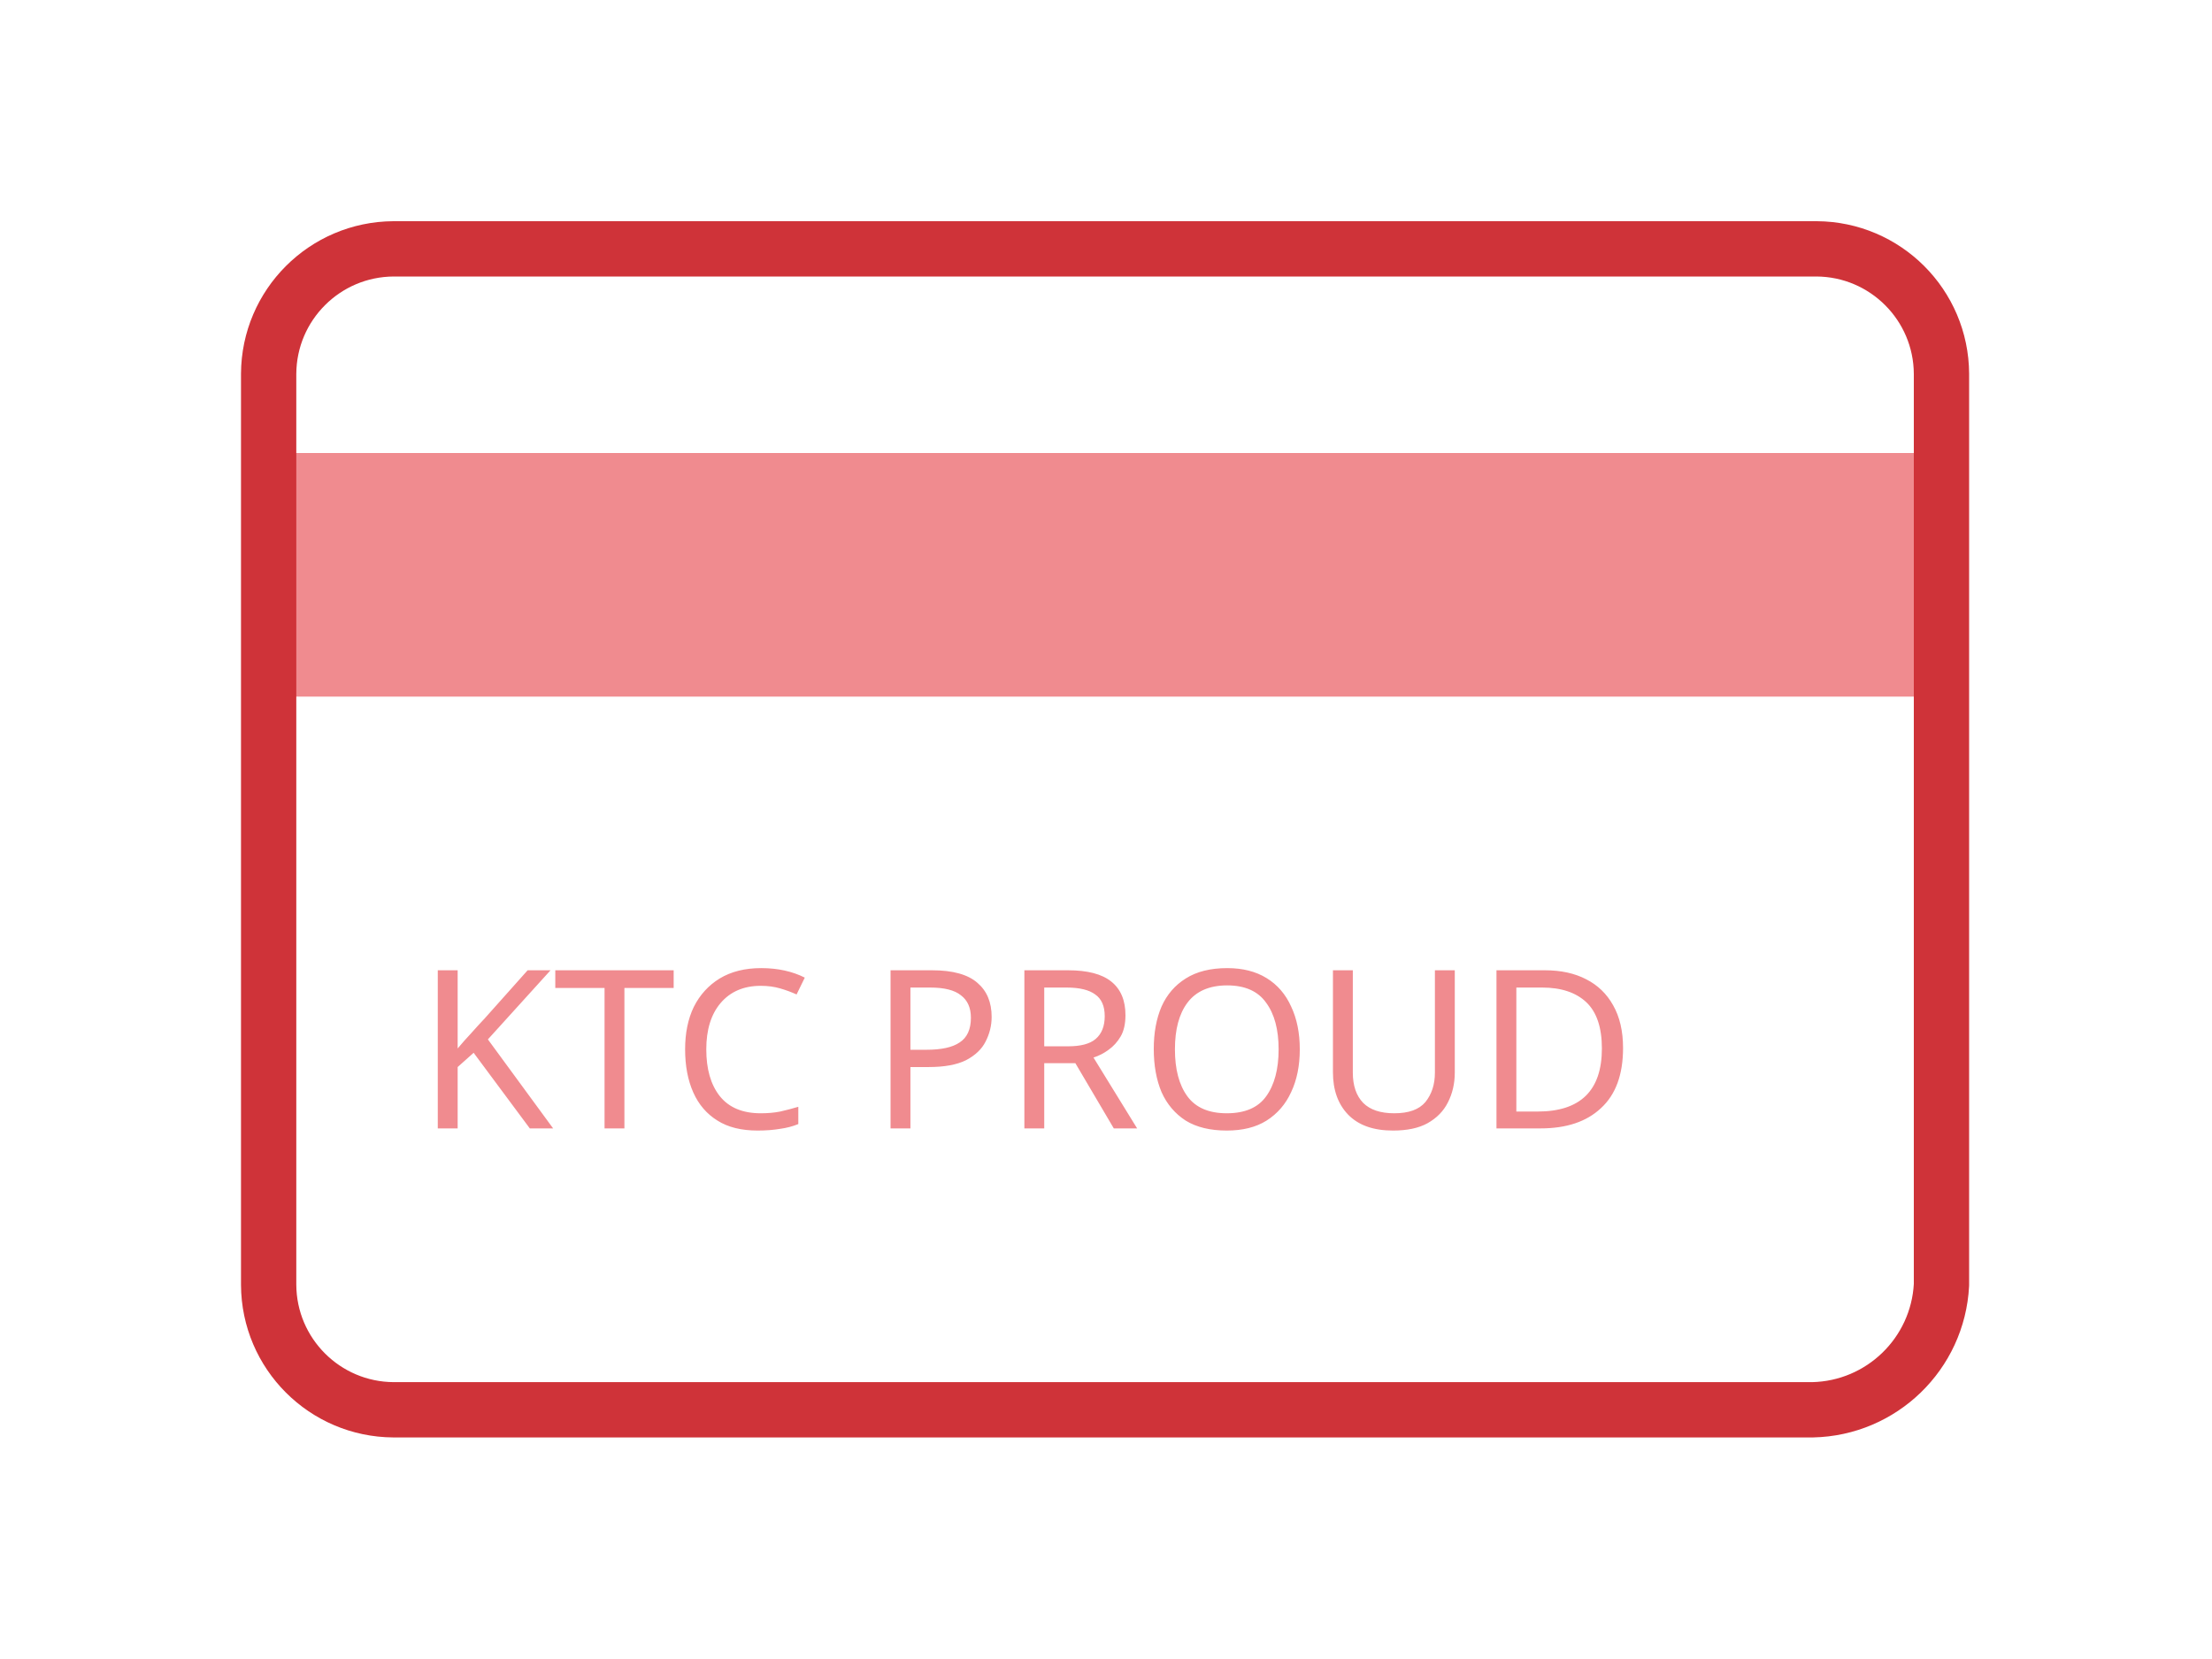
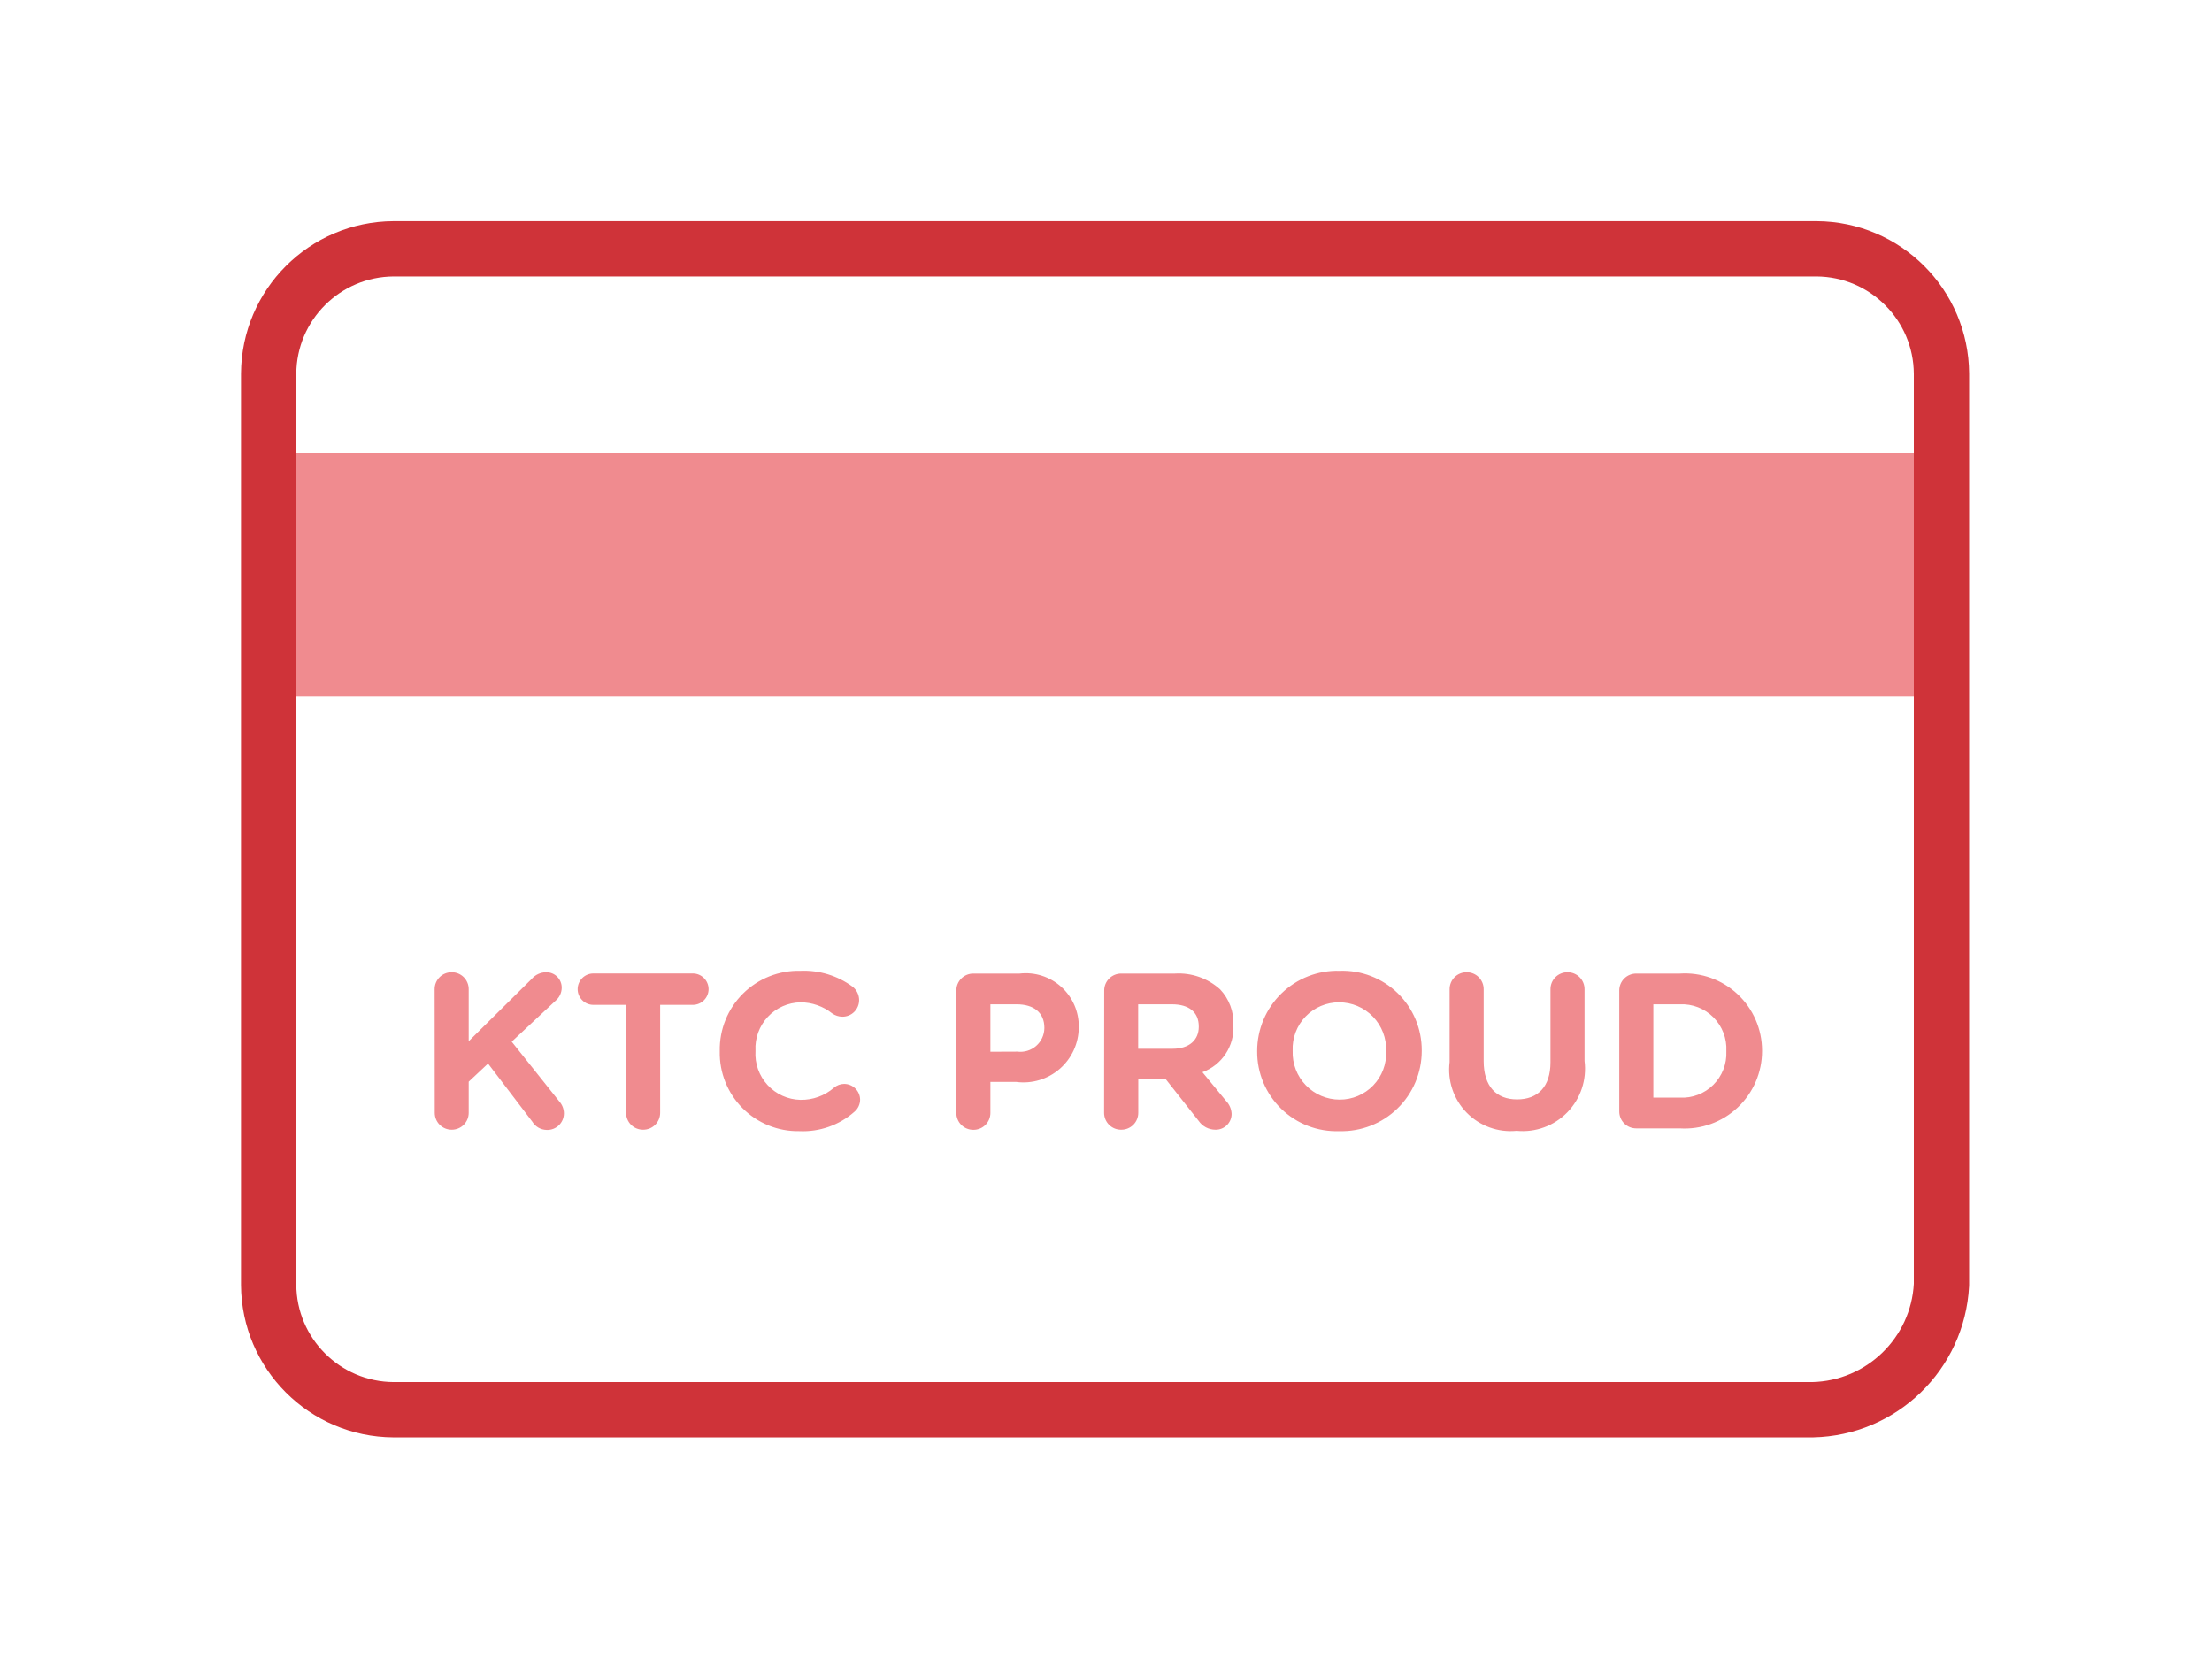
<svg xmlns="http://www.w3.org/2000/svg" width="80" height="60" viewBox="0 0 80 60">
-   <g id="Group_2224" data-name="Group 2224" transform="translate(-501 -404)">
-     <rect id="Rectangle_2016" data-name="Rectangle 2016" width="80" height="60" transform="translate(501 404)" fill="none" />
-     <g id="Group_2222" data-name="Group 2222" transform="translate(42.57 -16.781)">
-       <g id="Group_949" data-name="Group 949" transform="translate(468 429.781)">
-         <rect id="Rectangle_680" data-name="Rectangle 680" width="60.87" height="8.81" transform="translate(0 7.384)" fill="#f08b8f" />
-         <path id="Path_902" data-name="Path 902" d="M56.837,42.987H5.519A4.542,4.542,0,0,1,1,38.468V5.519A4.542,4.542,0,0,1,5.519,1H56.983A4.542,4.542,0,0,1,61.5,5.519V38.468A4.77,4.77,0,0,1,56.837,42.987Z" transform="translate(-0.854 -1)" fill="none" stroke="#cf3339" stroke-linejoin="round" stroke-miterlimit="10" stroke-width="2" />
+   <g id="Group_2224" data-name="Group 2224" transform="translate(-960.271 -1368.915)">
+     <rect id="Rectangle_2016" data-name="Rectangle 2016" width="80" height="60" transform="translate(960.271 1368.915)" fill="none" />
+     <g id="Group_2222" data-name="Group 2222">
+       <g id="Group_949" data-name="Group 949">
+         <rect id="Rectangle_680" data-name="Rectangle 680" width="60.87" height="8.81" transform="translate(969.841 1385.299)" fill="#f08b8f" />
+         <path id="Path_902" data-name="Path 902" d="M1025.824,1419.9H974.506a4.543,4.543,0,0,1-4.519-4.519v-32.949a4.542,4.542,0,0,1,4.519-4.519h51.464a4.542,4.542,0,0,1,4.517,4.519v32.949A4.77,4.77,0,0,1,1025.824,1419.9Z" fill="none" stroke="#cf3339" stroke-linejoin="round" stroke-width="2" />
      </g>
-       <text id="KTC_PROUD" data-name="KTC PROUD" transform="translate(498.005 461.591)" fill="#f08b8f" font-size="8" font-family="GothamRounded-Medium, Gotham Rounded" font-weight="500">
-         <tspan x="-24.524" y="0">KTC PROUD</tspan>
-       </text>
+       <g id="KTC_PROUD" data-name="KTC PROUD">
+         <path id="Path_2168" data-name="Path 2168" d="M.672-.568a.611.611,0,0,0,.616.616A.611.611,0,0,0,1.9-.568v-1.12l.7-.656,1.6,2.1a.622.622,0,0,0,.52.3.6.6,0,0,0,.624-.6.656.656,0,0,0-.168-.432l-1.72-2.16L5.04-4.616a.617.617,0,0,0,.224-.464A.555.555,0,0,0,4.7-5.648a.694.694,0,0,0-.52.24L1.9-3.152v-1.88a.611.611,0,0,0-.616-.616.611.611,0,0,0-.616.616Zm6.92,0a.611.611,0,0,0,.616.616.611.611,0,0,0,.616-.616v-3.9h1.184a.57.57,0,0,0,.568-.568.57.57,0,0,0-.568-.568h-3.6a.57.57,0,0,0-.568.568.57.57,0,0,0,.568.568H7.592ZM13.856.1a2.814,2.814,0,0,0,1.992-.7.58.58,0,0,0,.208-.44.577.577,0,0,0-.576-.568.576.576,0,0,0-.368.136,1.8,1.8,0,0,1-1.216.44A1.663,1.663,0,0,1,12.272-2.8v-.016A1.659,1.659,0,0,1,13.9-4.56a1.842,1.842,0,0,1,1.144.4.647.647,0,0,0,.368.12.6.6,0,0,0,.608-.6.616.616,0,0,0-.24-.488A2.965,2.965,0,0,0,13.9-5.7a2.846,2.846,0,0,0-2.92,2.9v.016A2.827,2.827,0,0,0,13.856.1Zm5.68-.664a.611.611,0,0,0,.616.616.611.611,0,0,0,.616-.616V-1.68H21.7a2,2,0,0,0,2.264-1.968v-.016A1.918,1.918,0,0,0,21.824-5.6H20.152a.611.611,0,0,0-.616.616Zm1.232-2.208V-4.488h.952c.616,0,1,.3,1,.848v.016a.867.867,0,0,1-.976.848ZM24.88-.568A.611.611,0,0,0,25.5.048a.611.611,0,0,0,.616-.616V-1.792H27.1l1.2,1.52a.737.737,0,0,0,.608.32.573.573,0,0,0,.584-.568.718.718,0,0,0-.2-.472l-.856-1.04a1.709,1.709,0,0,0,1.12-1.7v-.016a1.758,1.758,0,0,0-.48-1.28A2.232,2.232,0,0,0,27.44-5.6H25.5a.611.611,0,0,0-.616.616ZM26.112-2.88V-4.488h1.224c.6,0,.968.272.968.8v.016c0,.472-.344.792-.944.792ZM33.384.1a2.9,2.9,0,0,0,2.984-2.9v-.016A2.869,2.869,0,0,0,33.4-5.7a2.9,2.9,0,0,0-2.984,2.9v.016A2.869,2.869,0,0,0,33.384.1ZM33.4-1.04A1.7,1.7,0,0,1,31.7-2.8v-.016a1.675,1.675,0,0,1,1.68-1.744,1.7,1.7,0,0,1,1.7,1.76v.016A1.675,1.675,0,0,1,33.4-1.04ZM39.8.088A2.254,2.254,0,0,0,42.256-2.44V-5.032a.611.611,0,0,0-.616-.616.611.611,0,0,0-.616.616v2.64c0,.888-.456,1.344-1.208,1.344s-1.208-.472-1.208-1.384v-2.6a.611.611,0,0,0-.616-.616.611.611,0,0,0-.616.616V-2.4A2.222,2.222,0,0,0,39.8.088Zm3.712-.7A.611.611,0,0,0,44.128,0H45.7a2.8,2.8,0,0,0,2.976-2.8v-.016A2.791,2.791,0,0,0,45.7-5.6H44.128a.611.611,0,0,0-.616.616Zm1.232-.5V-4.488H45.7A1.608,1.608,0,0,1,47.384-2.8v.016A1.6,1.6,0,0,1,45.7-1.112Z" transform="translate(975.322 1409.725)" fill="#f08b8f" />
+       </g>
    </g>
  </g>
</svg>
